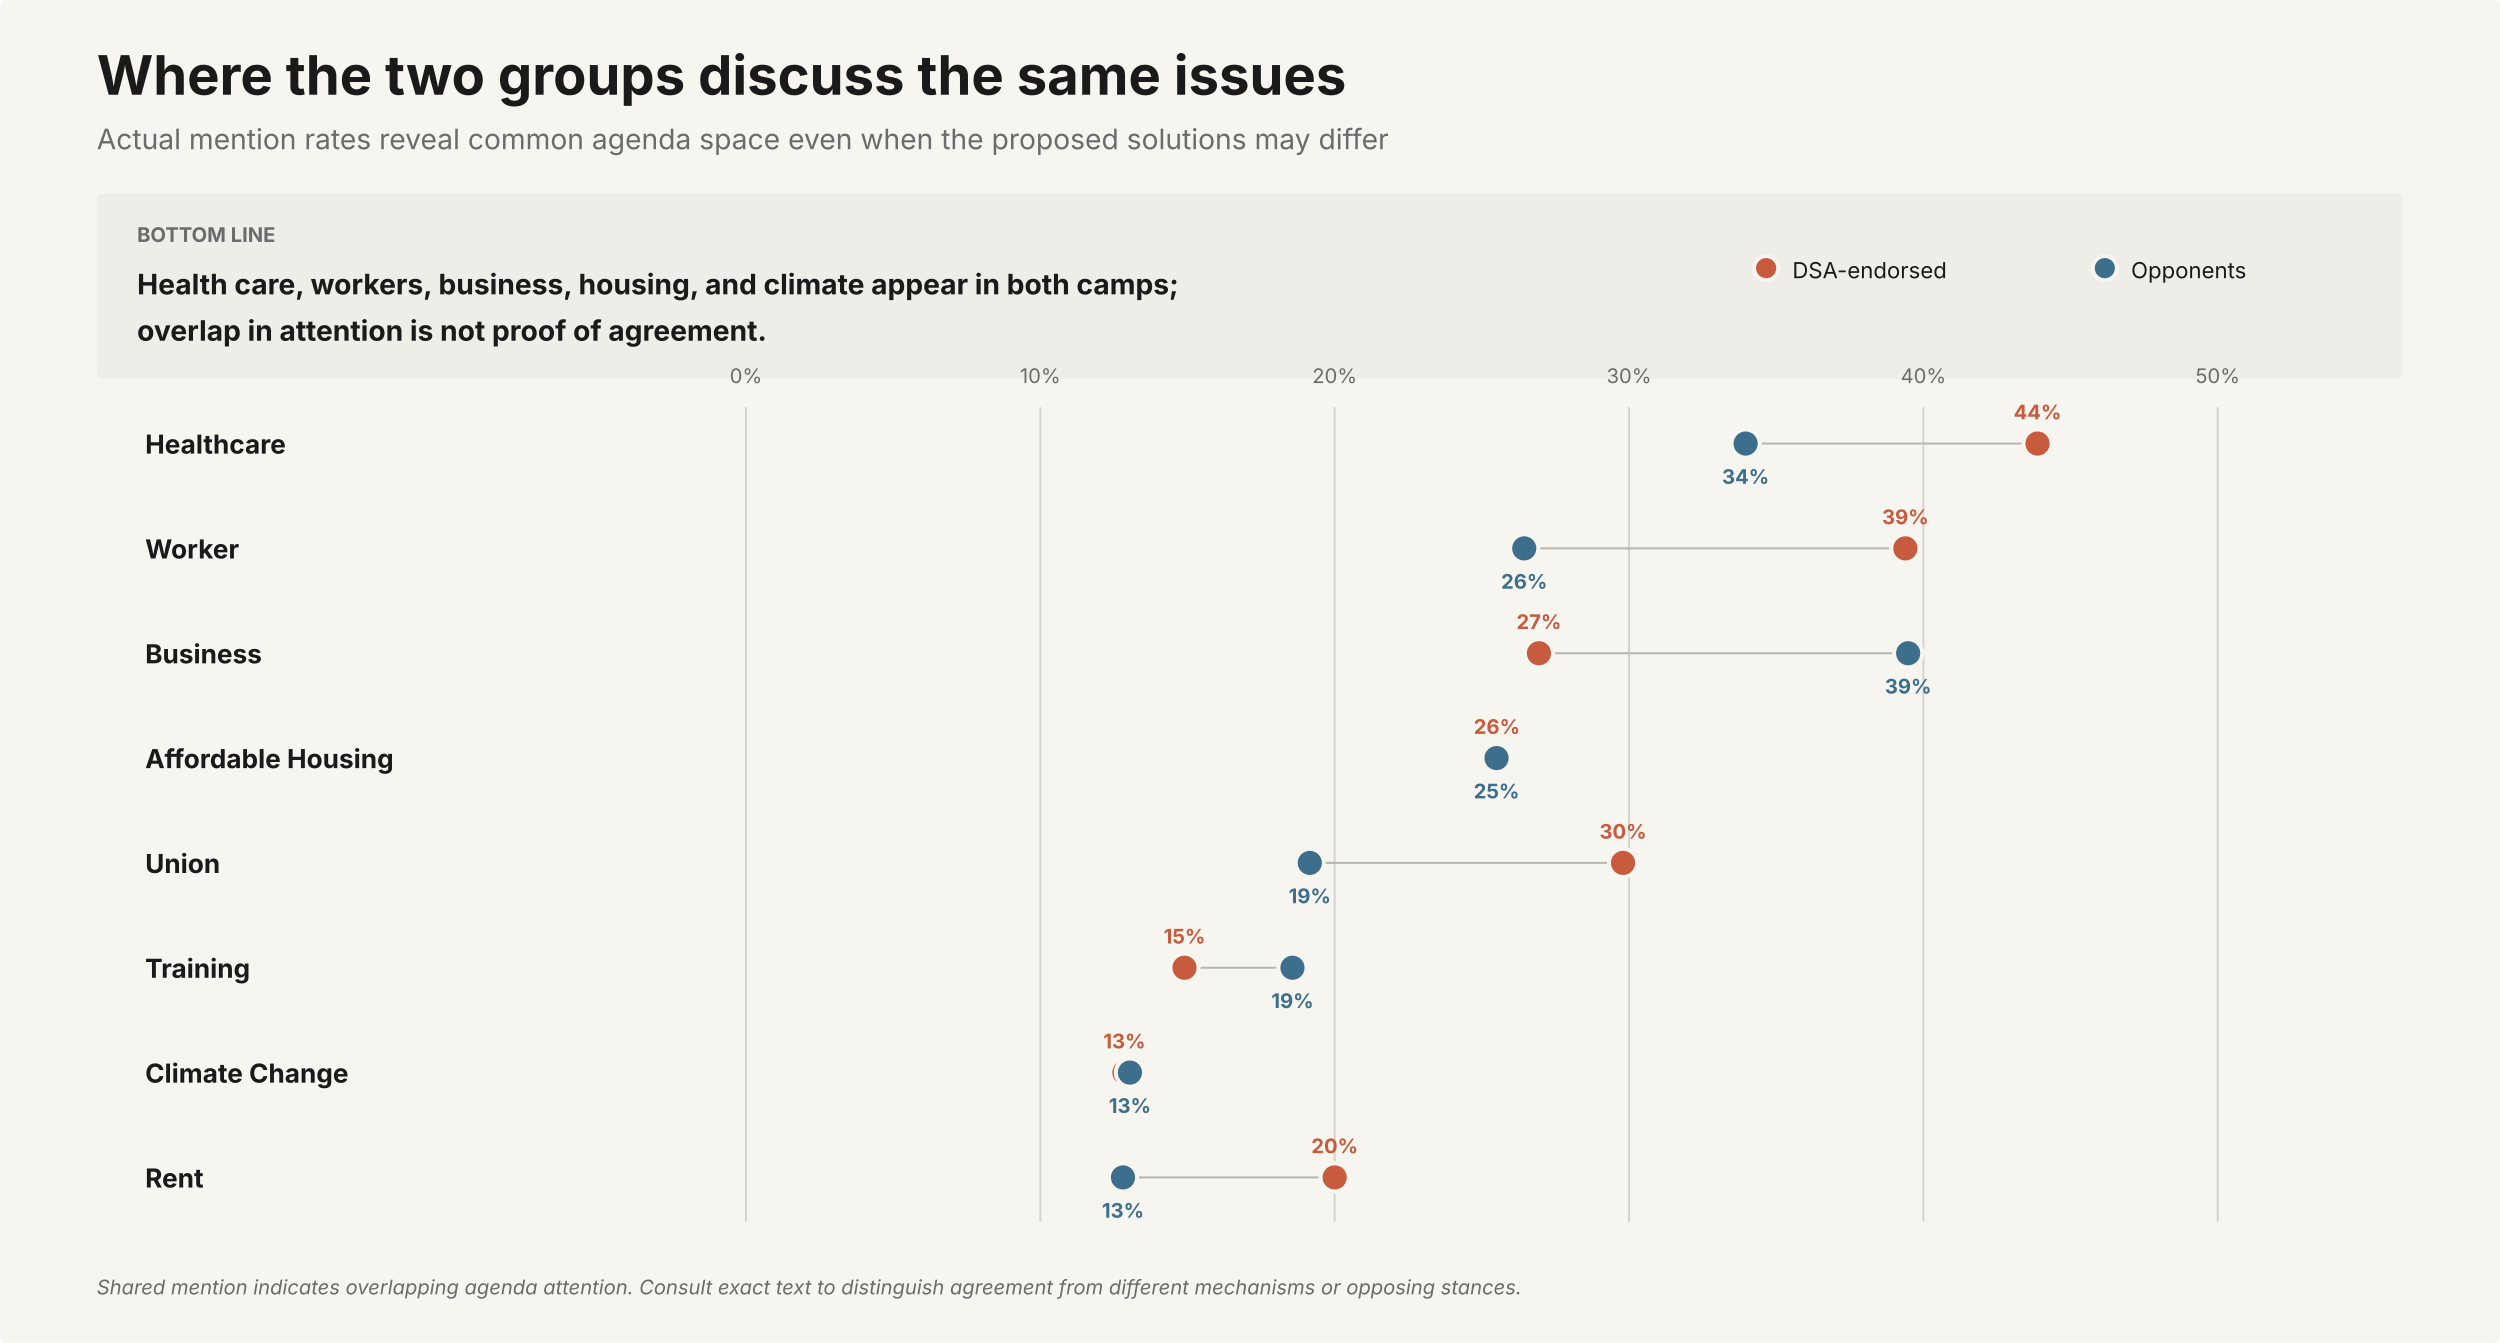
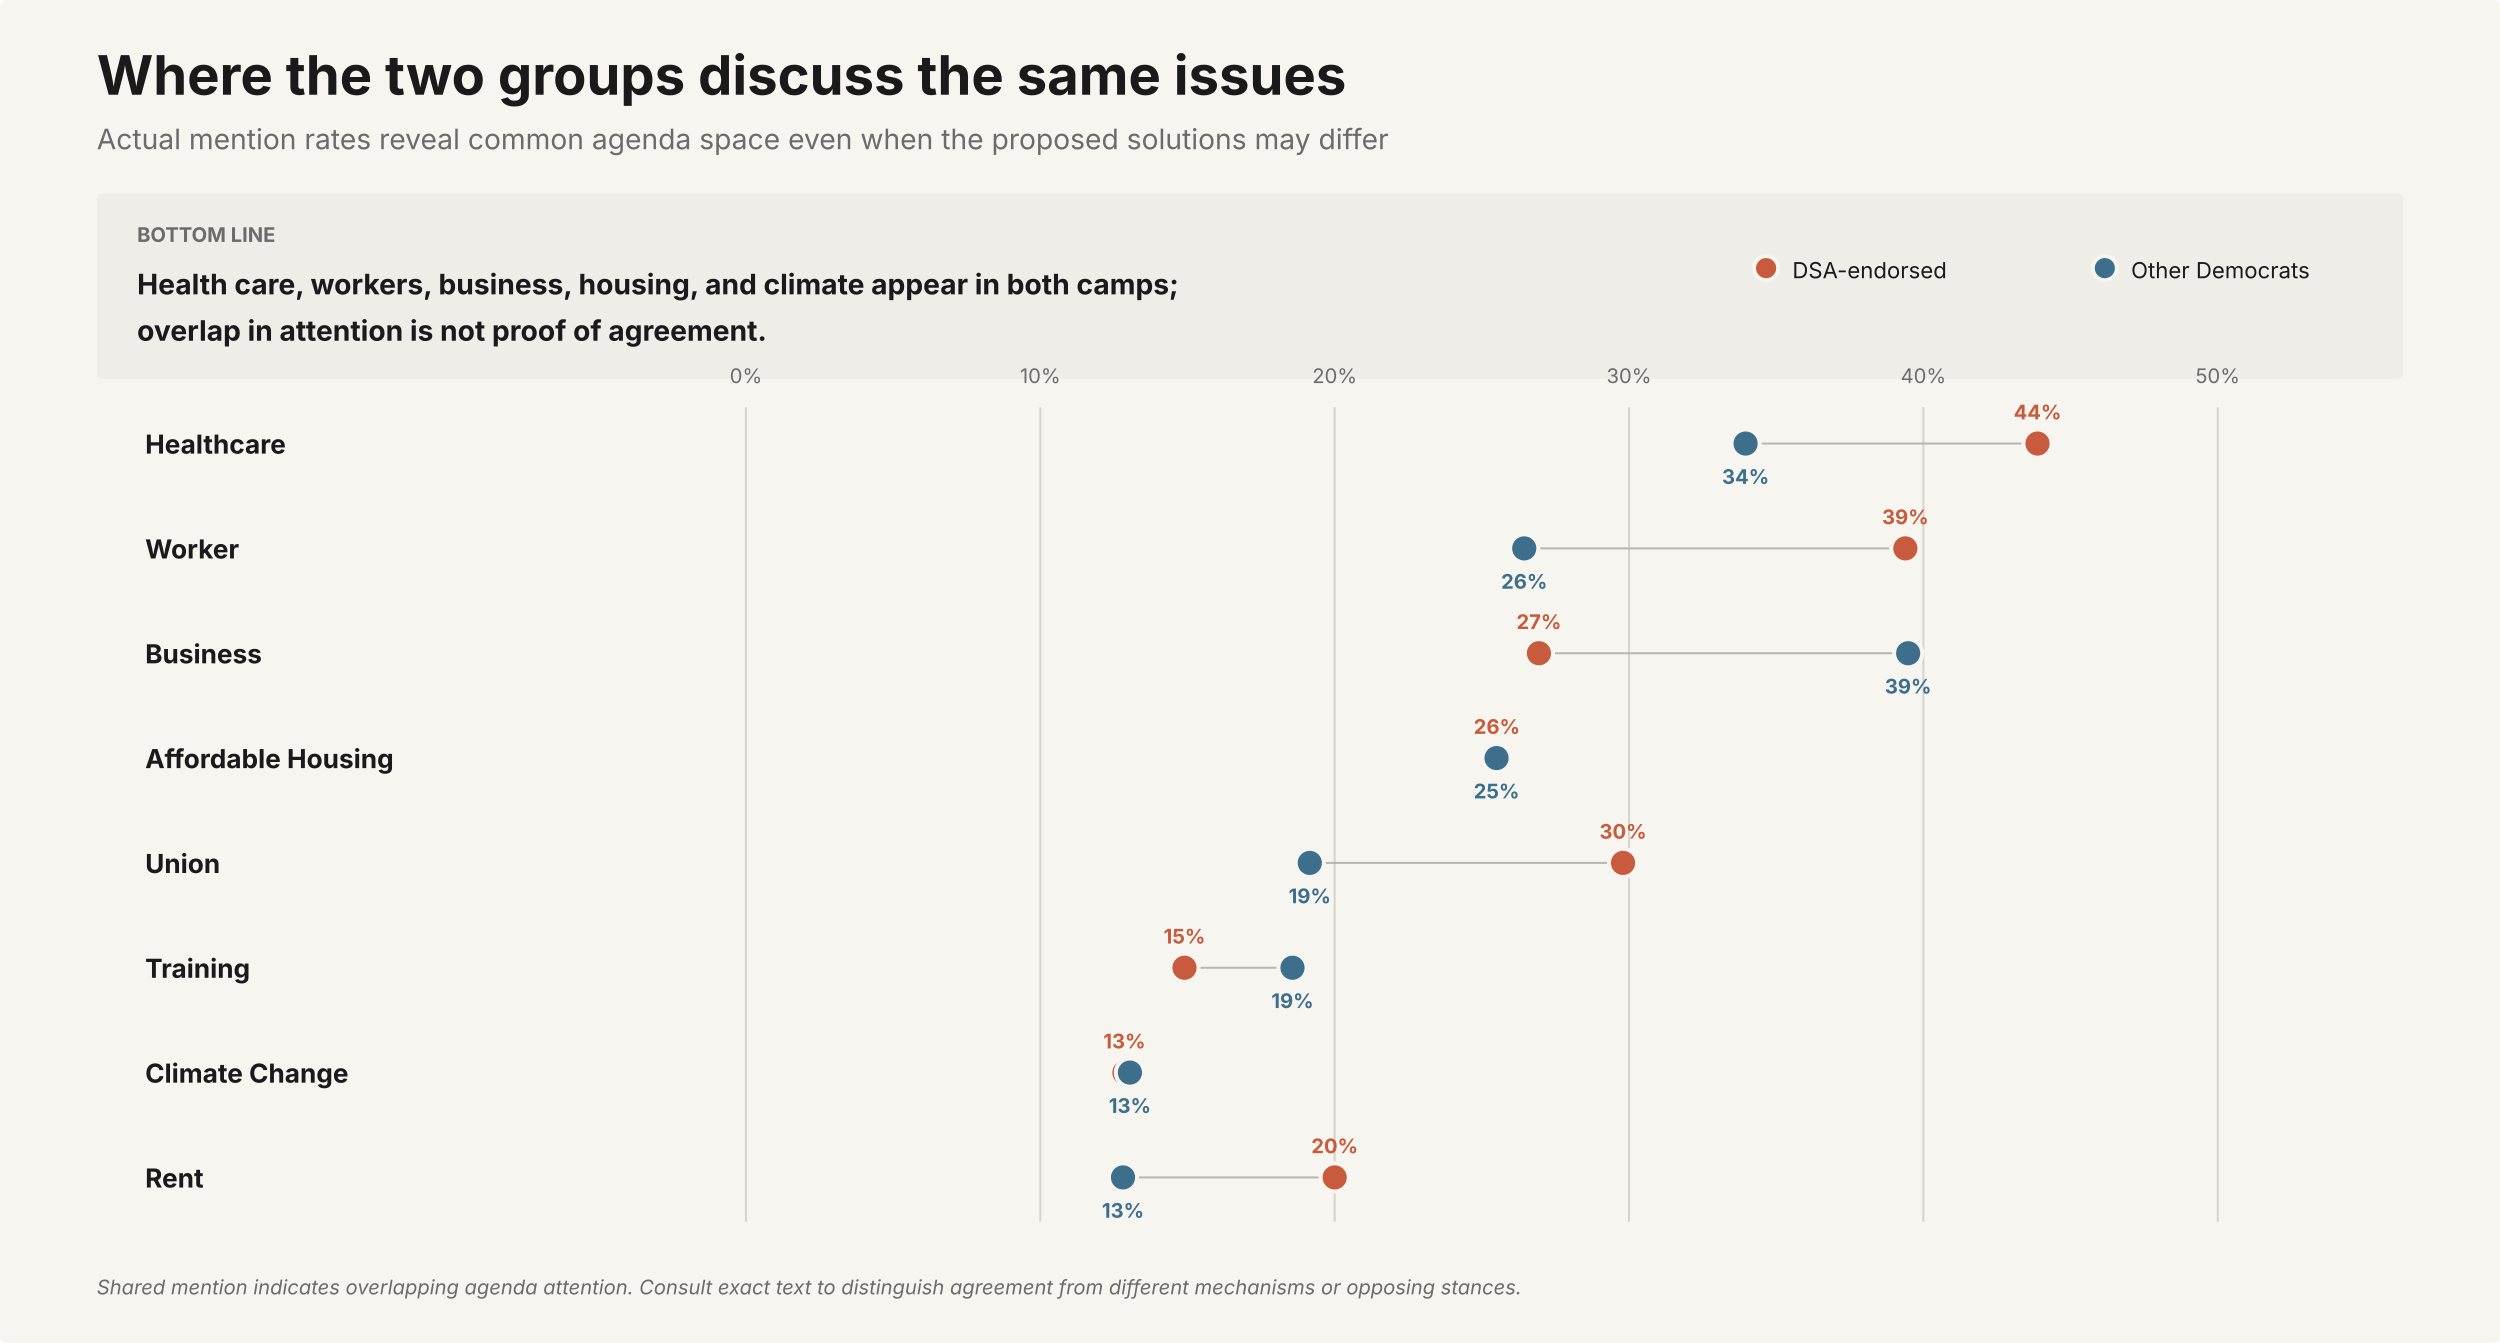
<svg xmlns="http://www.w3.org/2000/svg" width="1240" height="666" viewBox="0 0 1240 666">
  <rect x="0.00" y="0.00" width="1240.00" height="666.00" fill="#F7F5F0" rx="3" />
  <text x="48" y="47" text-anchor="start" fill="#1A1A1A" font-family="Inter, Arial, Helvetica, sans-serif" font-size="27px" font-weight="700" font-style="normal">Where the two groups discuss the same issues</text>
  <text x="48" y="74" text-anchor="start" fill="#6B6B6B" font-family="Inter, Arial, Helvetica, sans-serif" font-size="14px" font-weight="400" font-style="normal">Actual mention rates reveal common agenda space even when the proposed solutions may differ</text>
  <rect x="48.00" y="96.00" width="1144.00" height="92.00" fill="#EFEDE8" rx="3" />
  <text x="68" y="120" text-anchor="start" fill="#6B6B6B" font-family="Inter, Arial, Helvetica, sans-serif" font-size="10px" font-weight="700" font-style="normal">BOTTOM LINE</text>
  <text x="68" y="146" text-anchor="start" fill="#1A1A1A" font-family="Inter, Arial, Helvetica, sans-serif" font-size="14px" font-weight="700" font-style="normal">Health care, workers, business, housing, and climate appear in both camps;</text>
  <text x="68" y="169" text-anchor="start" fill="#1A1A1A" font-family="Inter, Arial, Helvetica, sans-serif" font-size="14px" font-weight="700" font-style="normal">overlap in attention is not proof of agreement.</text>
  <circle cx="876.00" cy="133.00" r="6.00" fill="#C85A3D" stroke="#F7F5F0" stroke-width="2" />
  <text x="889" y="138" text-anchor="start" fill="#1A1A1A" font-family="Inter, Arial, Helvetica, sans-serif" font-size="11px" font-weight="400" font-style="normal">DSA-endorsed</text>
  <circle cx="1044.00" cy="133.00" r="6.00" fill="#3D6F8C" stroke="#F7F5F0" stroke-width="2" />
-   <text x="1057" y="138" text-anchor="start" fill="#1A1A1A" font-family="Inter, Arial, Helvetica, sans-serif" font-size="11px" font-weight="400" font-style="normal">Opponents</text>
+   <text x="1057" y="138" text-anchor="start" fill="#1A1A1A" font-family="Inter, Arial, Helvetica, sans-serif" font-size="11px" font-weight="400" font-style="normal">Other Democrats</text>
  <line x1="370.0" y1="202" x2="370.0" y2="606" stroke="#D6D3CC" stroke-width="1" />
  <text x="370.0" y="190" text-anchor="middle" fill="#6B6B6B" font-family="Inter, Arial, Helvetica, sans-serif" font-size="10px" font-weight="400" font-style="normal">0%</text>
  <line x1="516.0" y1="202" x2="516.0" y2="606" stroke="#D6D3CC" stroke-width="1" />
  <text x="516.0" y="190" text-anchor="middle" fill="#6B6B6B" font-family="Inter, Arial, Helvetica, sans-serif" font-size="10px" font-weight="400" font-style="normal">10%</text>
  <line x1="662.0" y1="202" x2="662.0" y2="606" stroke="#D6D3CC" stroke-width="1" />
  <text x="662.0" y="190" text-anchor="middle" fill="#6B6B6B" font-family="Inter, Arial, Helvetica, sans-serif" font-size="10px" font-weight="400" font-style="normal">20%</text>
  <line x1="808.0" y1="202" x2="808.0" y2="606" stroke="#D6D3CC" stroke-width="1" />
  <text x="808.0" y="190" text-anchor="middle" fill="#6B6B6B" font-family="Inter, Arial, Helvetica, sans-serif" font-size="10px" font-weight="400" font-style="normal">30%</text>
  <line x1="954.0" y1="202" x2="954.0" y2="606" stroke="#D6D3CC" stroke-width="1" />
  <text x="954.0" y="190" text-anchor="middle" fill="#6B6B6B" font-family="Inter, Arial, Helvetica, sans-serif" font-size="10px" font-weight="400" font-style="normal">40%</text>
  <line x1="1100.0" y1="202" x2="1100.0" y2="606" stroke="#D6D3CC" stroke-width="1" />
  <text x="1100.0" y="190" text-anchor="middle" fill="#6B6B6B" font-family="Inter, Arial, Helvetica, sans-serif" font-size="10px" font-weight="400" font-style="normal">50%</text>
  <text x="72" y="225" text-anchor="start" fill="#1A1A1A" font-family="Inter, Arial, Helvetica, sans-serif" font-size="13px" font-weight="700" font-style="normal">Healthcare</text>
  <line x1="1010.613" y1="220" x2="865.816" y2="220" stroke="#B8B6B0" stroke-width="1" />
  <circle cx="1010.61" cy="220.00" r="7.00" fill="#C85A3D" stroke="#F7F5F0" stroke-width="2" />
  <circle cx="865.82" cy="220.00" r="7.00" fill="#3D6F8C" stroke="#F7F5F0" stroke-width="2" />
  <text x="1010.613" y="208" text-anchor="middle" fill="#C85A3D" font-family="Inter, Arial, Helvetica, sans-serif" font-size="10px" font-weight="700" font-style="normal">44%</text>
  <text x="865.816" y="240" text-anchor="middle" fill="#3D6F8C" font-family="Inter, Arial, Helvetica, sans-serif" font-size="10px" font-weight="700" font-style="normal">34%</text>
  <text x="72" y="277" text-anchor="start" fill="#1A1A1A" font-family="Inter, Arial, Helvetica, sans-serif" font-size="13px" font-weight="700" font-style="normal">Worker</text>
  <line x1="945.062" y1="272" x2="756.017" y2="272" stroke="#B8B6B0" stroke-width="1" />
  <circle cx="945.06" cy="272.00" r="7.00" fill="#C85A3D" stroke="#F7F5F0" stroke-width="2" />
  <circle cx="756.02" cy="272.00" r="7.00" fill="#3D6F8C" stroke="#F7F5F0" stroke-width="2" />
  <text x="945.062" y="260" text-anchor="middle" fill="#C85A3D" font-family="Inter, Arial, Helvetica, sans-serif" font-size="10px" font-weight="700" font-style="normal">39%</text>
  <text x="756.017" y="292" text-anchor="middle" fill="#3D6F8C" font-family="Inter, Arial, Helvetica, sans-serif" font-size="10px" font-weight="700" font-style="normal">26%</text>
  <text x="72" y="329" text-anchor="start" fill="#1A1A1A" font-family="Inter, Arial, Helvetica, sans-serif" font-size="13px" font-weight="700" font-style="normal">Business</text>
  <line x1="763.306" y1="324" x2="946.452" y2="324" stroke="#B8B6B0" stroke-width="1" />
  <circle cx="763.31" cy="324.00" r="7.00" fill="#C85A3D" stroke="#F7F5F0" stroke-width="2" />
  <circle cx="946.45" cy="324.00" r="7.00" fill="#3D6F8C" stroke="#F7F5F0" stroke-width="2" />
  <text x="763.306" y="312" text-anchor="middle" fill="#C85A3D" font-family="Inter, Arial, Helvetica, sans-serif" font-size="10px" font-weight="700" font-style="normal">27%</text>
  <text x="946.452" y="344" text-anchor="middle" fill="#3D6F8C" font-family="Inter, Arial, Helvetica, sans-serif" font-size="10px" font-weight="700" font-style="normal">39%</text>
  <text x="72" y="381" text-anchor="start" fill="#1A1A1A" font-family="Inter, Arial, Helvetica, sans-serif" font-size="13px" font-weight="700" font-style="normal">Affordable Housing</text>
  <line x1="742.449" y1="376" x2="742.291" y2="376" stroke="#B8B6B0" stroke-width="1" />
  <circle cx="742.45" cy="376.00" r="7.00" fill="#C85A3D" stroke="#F7F5F0" stroke-width="2" />
  <circle cx="742.29" cy="376.00" r="7.00" fill="#3D6F8C" stroke="#F7F5F0" stroke-width="2" />
  <text x="742.449" y="364" text-anchor="middle" fill="#C85A3D" font-family="Inter, Arial, Helvetica, sans-serif" font-size="10px" font-weight="700" font-style="normal">26%</text>
  <text x="742.291" y="396" text-anchor="middle" fill="#3D6F8C" font-family="Inter, Arial, Helvetica, sans-serif" font-size="10px" font-weight="700" font-style="normal">25%</text>
  <text x="72" y="433" text-anchor="start" fill="#1A1A1A" font-family="Inter, Arial, Helvetica, sans-serif" font-size="13px" font-weight="700" font-style="normal">Union</text>
  <line x1="805.02" y1="428" x2="649.647" y2="428" stroke="#B8B6B0" stroke-width="1" />
  <circle cx="805.02" cy="428.00" r="7.00" fill="#C85A3D" stroke="#F7F5F0" stroke-width="2" />
  <circle cx="649.65" cy="428.00" r="7.00" fill="#3D6F8C" stroke="#F7F5F0" stroke-width="2" />
  <text x="805.02" y="416" text-anchor="middle" fill="#C85A3D" font-family="Inter, Arial, Helvetica, sans-serif" font-size="10px" font-weight="700" font-style="normal">30%</text>
  <text x="649.647" y="448" text-anchor="middle" fill="#3D6F8C" font-family="Inter, Arial, Helvetica, sans-serif" font-size="10px" font-weight="700" font-style="normal">19%</text>
  <text x="72" y="485" text-anchor="start" fill="#1A1A1A" font-family="Inter, Arial, Helvetica, sans-serif" font-size="13px" font-weight="700" font-style="normal">Training</text>
  <line x1="587.511" y1="480" x2="641.069" y2="480" stroke="#B8B6B0" stroke-width="1" />
  <circle cx="587.51" cy="480.00" r="7.00" fill="#C85A3D" stroke="#F7F5F0" stroke-width="2" />
  <circle cx="641.07" cy="480.00" r="7.00" fill="#3D6F8C" stroke="#F7F5F0" stroke-width="2" />
  <text x="587.511" y="468" text-anchor="middle" fill="#C85A3D" font-family="Inter, Arial, Helvetica, sans-serif" font-size="10px" font-weight="700" font-style="normal">15%</text>
  <text x="641.069" y="500" text-anchor="middle" fill="#3D6F8C" font-family="Inter, Arial, Helvetica, sans-serif" font-size="10px" font-weight="700" font-style="normal">19%</text>
  <text x="72" y="537" text-anchor="start" fill="#1A1A1A" font-family="Inter, Arial, Helvetica, sans-serif" font-size="13px" font-weight="700" font-style="normal">Climate Change</text>
  <line x1="557.714" y1="532" x2="560.435" y2="532" stroke="#B8B6B0" stroke-width="1" />
  <circle cx="557.71" cy="532.00" r="7.00" fill="#C85A3D" stroke="#F7F5F0" stroke-width="2" />
  <circle cx="560.44" cy="532.00" r="7.00" fill="#3D6F8C" stroke="#F7F5F0" stroke-width="2" />
  <text x="557.714" y="520" text-anchor="middle" fill="#C85A3D" font-family="Inter, Arial, Helvetica, sans-serif" font-size="10px" font-weight="700" font-style="normal">13%</text>
  <text x="560.435" y="552" text-anchor="middle" fill="#3D6F8C" font-family="Inter, Arial, Helvetica, sans-serif" font-size="10px" font-weight="700" font-style="normal">13%</text>
  <text x="72" y="589" text-anchor="start" fill="#1A1A1A" font-family="Inter, Arial, Helvetica, sans-serif" font-size="13px" font-weight="700" font-style="normal">Rent</text>
  <line x1="662.0" y1="584" x2="557.004" y2="584" stroke="#B8B6B0" stroke-width="1" />
  <circle cx="662.00" cy="584.00" r="7.00" fill="#C85A3D" stroke="#F7F5F0" stroke-width="2" />
  <circle cx="557.00" cy="584.00" r="7.00" fill="#3D6F8C" stroke="#F7F5F0" stroke-width="2" />
  <text x="662.0" y="572" text-anchor="middle" fill="#C85A3D" font-family="Inter, Arial, Helvetica, sans-serif" font-size="10px" font-weight="700" font-style="normal">20%</text>
  <text x="557.004" y="604" text-anchor="middle" fill="#3D6F8C" font-family="Inter, Arial, Helvetica, sans-serif" font-size="10px" font-weight="700" font-style="normal">13%</text>
  <text x="48" y="642" text-anchor="start" fill="#6B6B6B" font-family="Inter, Arial, Helvetica, sans-serif" font-size="10px" font-weight="400" font-style="italic">Shared mention indicates overlapping agenda attention. Consult exact text to distinguish agreement from different mechanisms or opposing stances.</text>
</svg>
